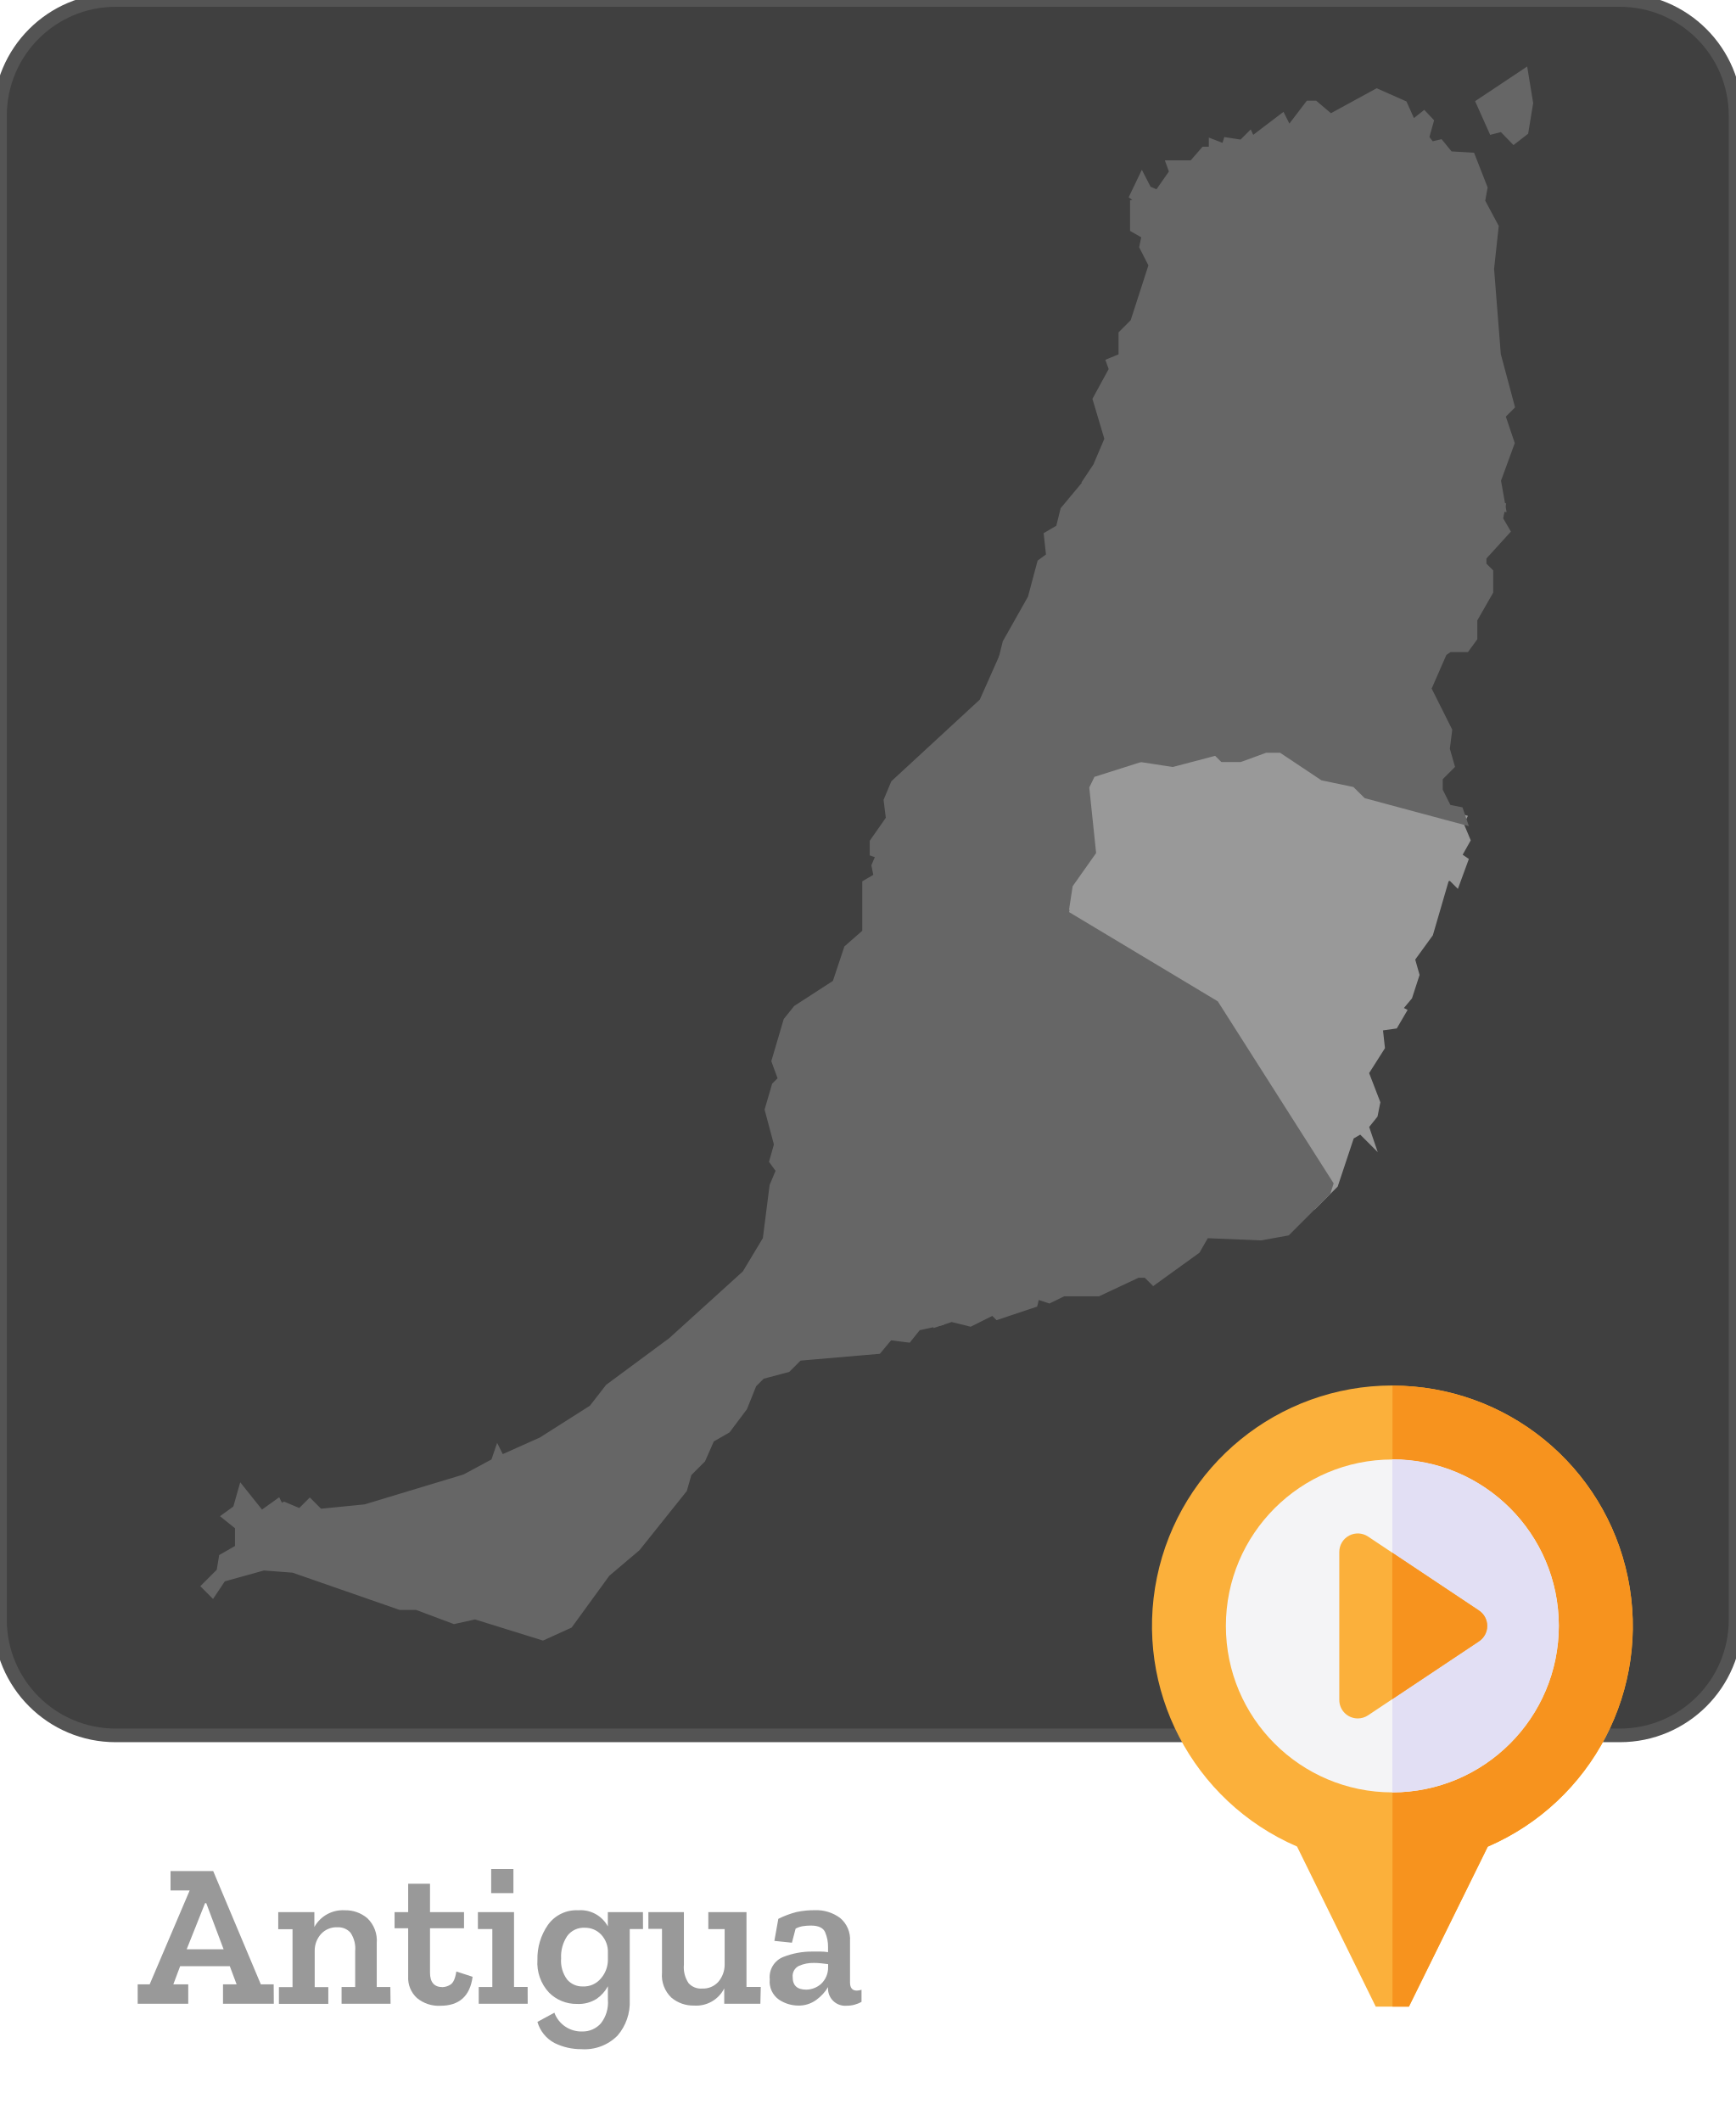
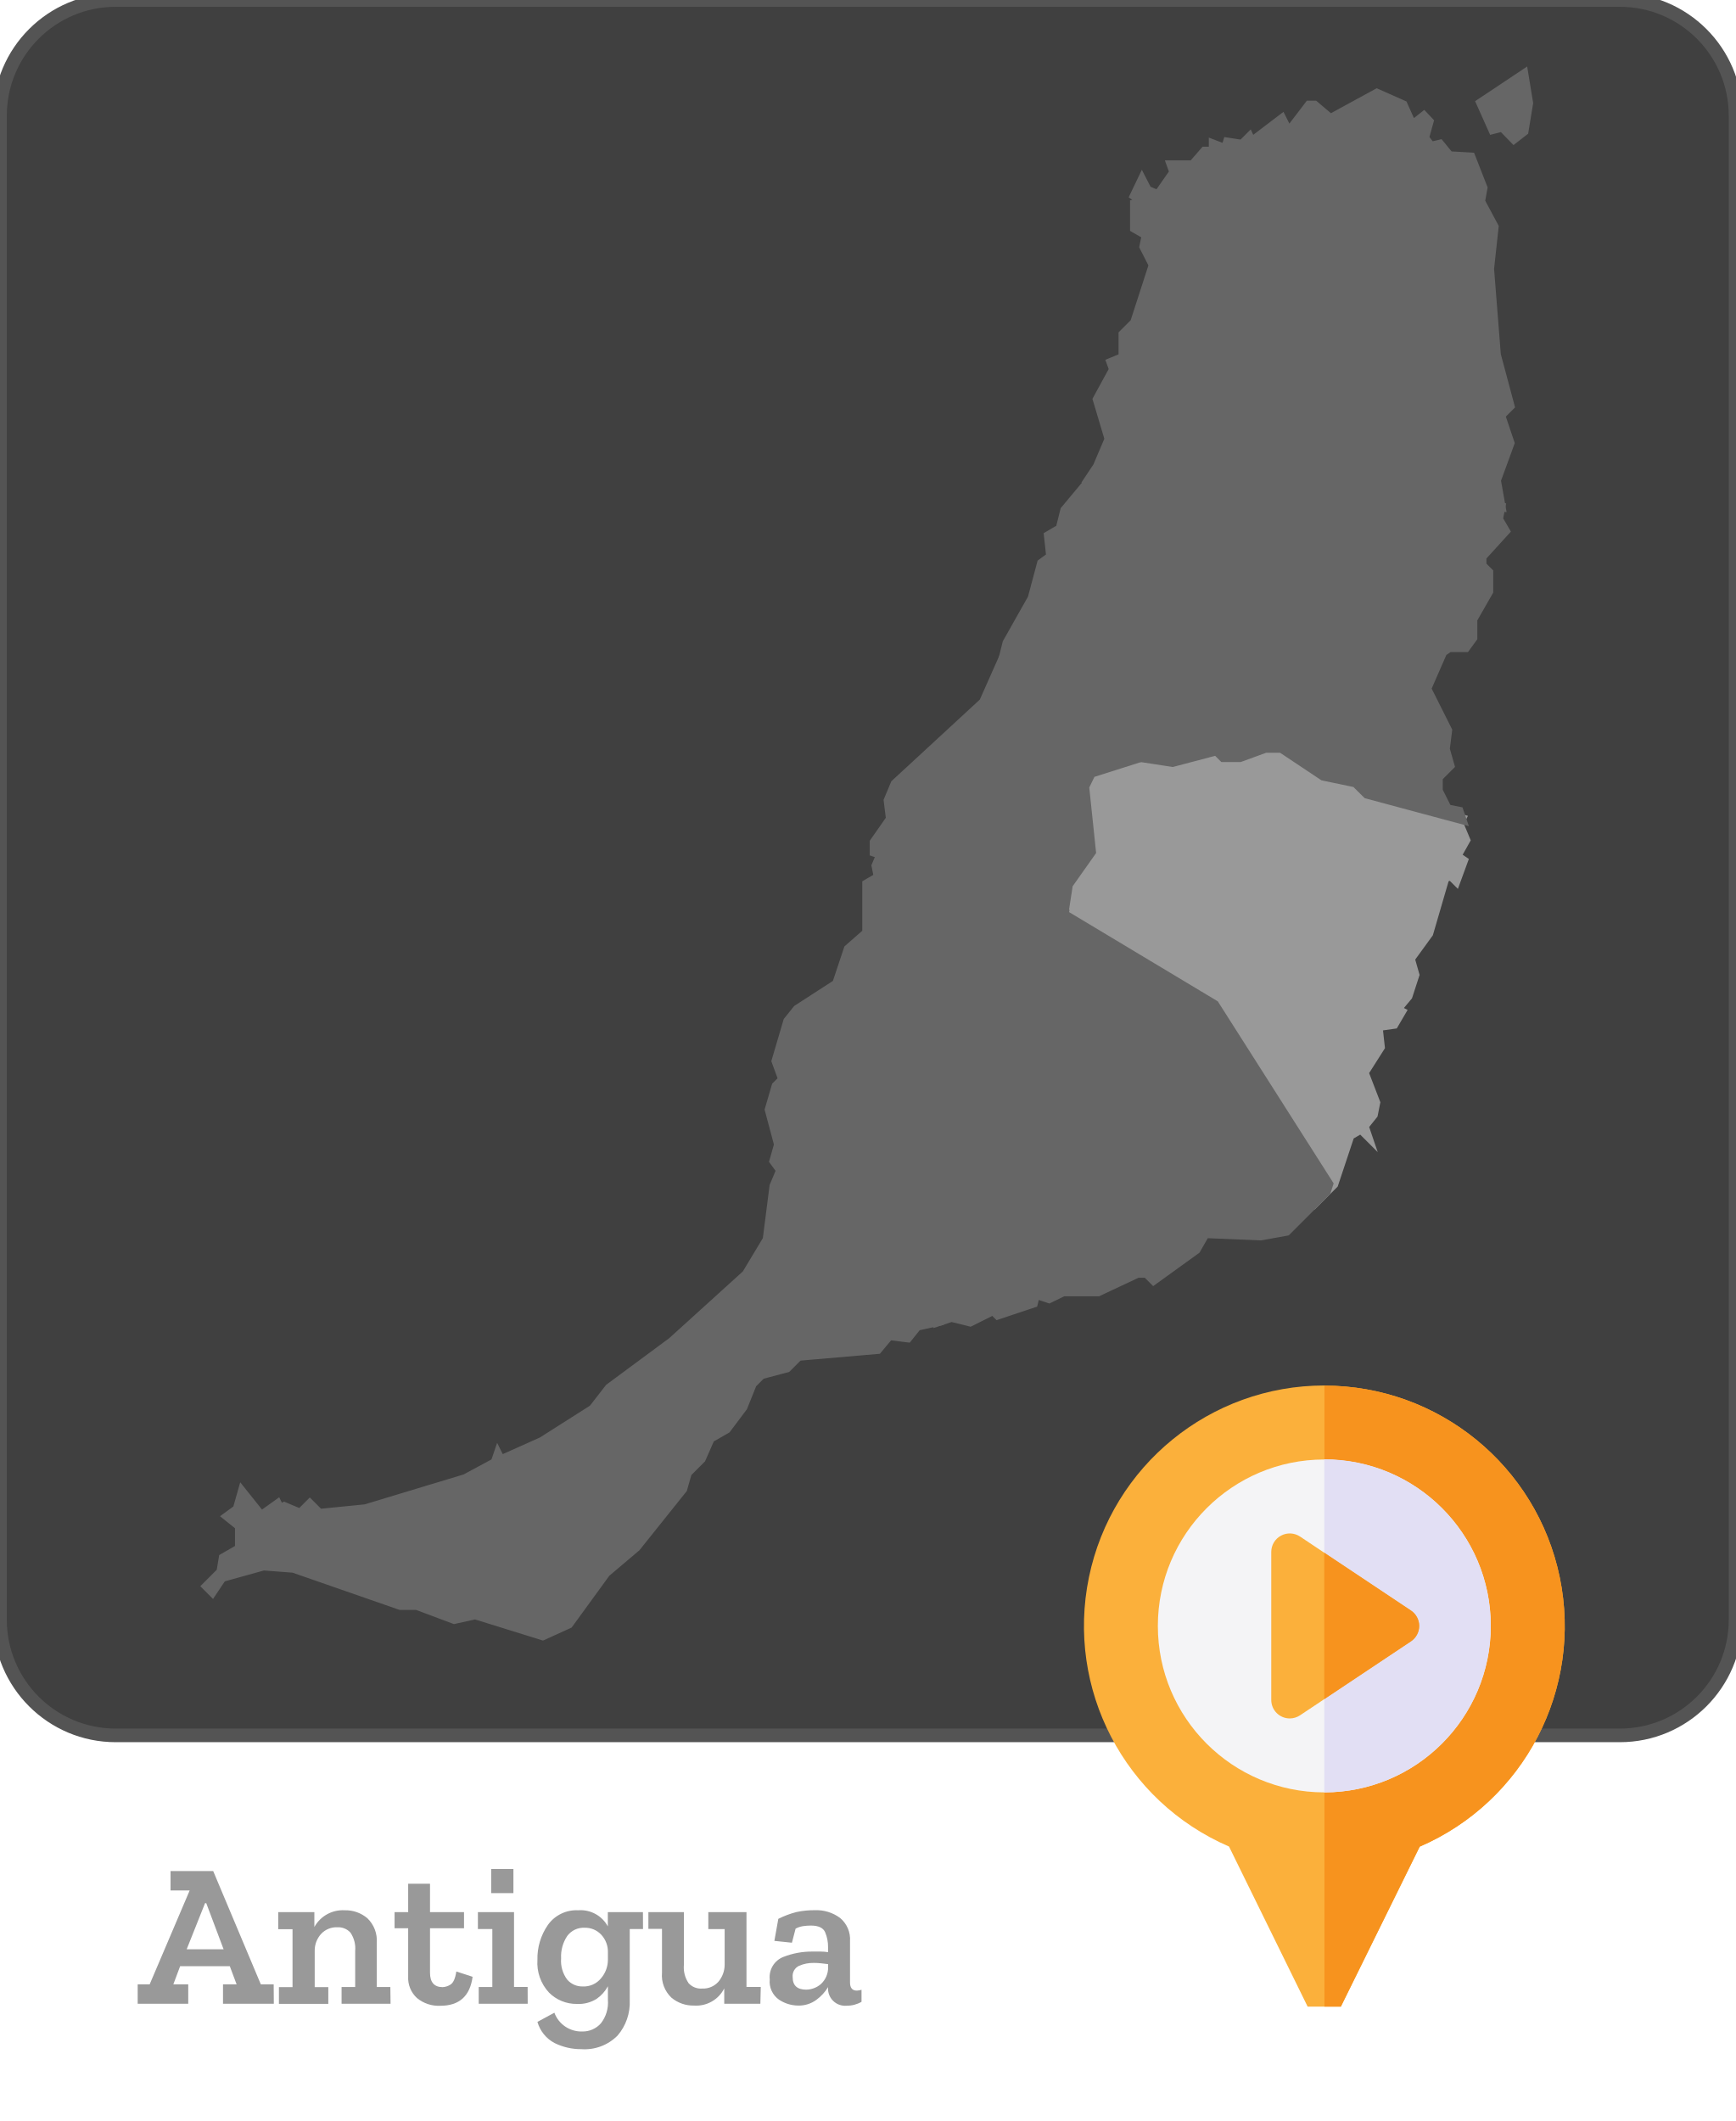
<svg xmlns="http://www.w3.org/2000/svg" id="Municipios_de_la_provincia_de_Santa_Cruz_de_Tenerife" data-name="Municipios de la provincia de Santa Cruz de Tenerife" viewBox="0 0 255.12 311.81">
  <defs>
    <style>.cls-1{fill:#404040;stroke:#545454;stroke-width:2px;}.cls-1,.cls-2,.cls-3{stroke-miterlimit:10;}.cls-2,.cls-4{fill:#999;}.cls-2{stroke:#999;}.cls-2,.cls-3{stroke-width:1.52px;}.cls-3{fill:#666;stroke:#666;}.cls-5{fill:#fbb03b;}.cls-6{fill:#f7931e;}.cls-7{fill:#f4f4f6;}.cls-8{fill:#e2dff4;}</style>
  </defs>
  <rect class="cls-1" width="255.12" height="255.12" rx="17.01" ry="17.01" />
  <path id="Antigua" class="cls-2" d="M214.69,120.42l-.34.68,1,2.39L214,125.89l1,.68-1,2.73-.68-.68-1,.34-2.39,8.2-2.73,3.76.68,2.39-1,3.08-1.71,2.05.68.34-1,1.71-2.39.34.34,3.08-2.39,3.76,1.71,4.44-.34,1.71-1.37,1.71.34,1-.68-.68-1.71,1-2.39,7.18-1,1,.34-1-16.74-26.31-22.21-13.33.68-4.44,3.42-4.78-1-9.57,1-2.05,7.52-2.39,4.44.68,6.49-1.71,1,1h2.39l3.76-1.37h2.39l6.15,4.1,4.78,1,1.71,1.71Z" />
  <path id="Betancuria" class="cls-3" d="M147.38,97.18l4.44,1,4.1-1,2.39,1.71h2.05l1,3.42-.68,2.05,7.18,6.83-7.52,2.39-1,2.05,1,9.57L156.95,130l-.68,4.44-6.83-1-1.37,1.71L144,131H138.5L136.79,129V127.6l-1.71-1.71-5.47-.34-1-.34v-1.37l2.39-3.42-.34-2.73,1-2.39,13-12Z" />
  <path id="La_Oliva" data-name="La Oliva" class="cls-3" d="M223.93,11.06l-6.14,4.09,1.69,3.78,1.38-.36,1.69,1.74,1.38-1.07.67-4.09Zm-21.53,2.76-6.85,3.74-2.36-2h-.71L189.4,19.6l-1-2L183.93,21l-.31-.67-1,1L180.5,21l-.31,1-1.74-.67v1h-1.33l-1.74,2h-3.07l.36,1-2.4,3.43-1.69-.71-.71-1.38-1,2.09,1.38,1-1.38.31v3.43l1.74,1-.36,1.74,1.38,2.71-2.76,8.54-1.69,1.69v3.43l-1.74.71.36,1-2.4,4.4,1.74,5.83-1.74,4.09-1.33,2,5.47,2.76,6.45,1h5.16l6.14-2.4,7.16,1,6.5-1.69,1.69,1.69,2.09.36,4.09-1.38,15.71,2.4-.67-3.78,2-5.47-1.38-4.09,1.38-1.38-2-7.47-1-12.68.67-6.14-2-3.74.36-2-1.74-4.45L213,23l-1.38-1.69-1.33.31-1-1.33.67-2.4-.67-.71-1.74,1.38-1.38-3.07Z" />
  <path id="Pájara" class="cls-3" d="M129.61,125.55l5.47.34,1.71,1.71V129L138.5,131H144l4.1,4.1,1.37-1.71,6.83,1-1.37,5.81,1.71,1v1.37l-3.76,3.08-1,2.05-3.08,2.39-2.39.68-10.93,10.59-1.71.68-1.37-1-3.76,1.71.34,2.73,2.73.68,2.39,3.42.68,1.71-1.37,3.08,1.37,3.76-.68,3.08,1,2.05-1,2.73.68,3.76,2.73,2.73.34,1.71-3.08.68-1.37,1.71-2.73-.34-1.71,2.05-11.62,1-1.71,1.71-3.76,1-1.37,1.37-1.37,3.42L106.72,210l-2.39,1.37L103,214.4l-2.05,2.05-.68,2.39-6.83,8.54-4.44,3.76-5.47,7.52-3.76,1.71-9.91-3.08-3.08.68-5.47-2.05H58.88l-15.72-5.47-4.44-.34-6.15,1.71-1.37,2.05-.68-.68,2.05-2.05.34-2.05,2.39-1.37v-3.42l-1.71-1.37,1.37-1,.68-2.39,2.73,3.42,2.39-1.71.34.68.68-.34,2.39,1,1.37-1.37,1.37,1.37,6.83-.68,14.69-4.44,4.44-2.39.34-1,.34.68L79.72,212l7.52-4.78,2.39-3.08,9.23-6.83,10.93-9.91,3.08-5.13,1-7.86,1-2.39-1-1.37.68-2.39-1.37-5.13,1-3.42,1-1-1-2.73,1.71-5.81,1.37-1.71,5.81-3.76,1.71-5.13,2.73-2.39V130l1.71-1-.34-1.71Z" />
  <path id="Puerto_del_Rosario" data-name="Puerto del Rosario" class="cls-3" d="M220.5,74.63l-.34,1.71,1,1.71-3.42,3.76v1.37l1,1v2.73L216.4,91v2.73l-1,1.37H213l-1,.68-2.39,5.47,3.08,6.15-.34,2.73.68,2.39-1.71,1.71v2.05l1.37,2.73,1.71.34.34,1L201,116.66,199.32,115l-4.78-1-6.15-4.1H186l-3.76,1.37h-2.39l-1-1-6.49,1.71-4.44-.68-7.18-6.83.68-2.05-1-3.42h-2.05l-2.39-1.71-4.1,1-4.44-1,.68-2.73L151.82,88l1.37-5.13,1.37-1-.34-3.08,1.71-1,.68-2.73,3.42-4.1,5.47,2.73,6.49,1h5.13l6.15-2.39,7.18,1,6.49-1.71,1.71,1.71,2.05.34,4.1-1.37Z" />
  <path id="Tuineje" class="cls-3" d="M194.88,175.1l-5.81,5.81-3.76.68-8.2-.34-1.37,2.39-6.15,4.44-1-1H167.2l-5.81,2.73h-5.13l-2.05,1-2.05-.68-.34,1.37-5.13,1.71-.68-.68-3.42,1.71-2.73-.68-2.05.68-.34-1.71-2.73-2.73-.68-3.76,1-2.73-1-2.05.68-3.08-1.37-3.76,1.37-3.08-.68-1.71-2.39-3.42-2.73-.68-.34-2.73,3.76-1.71,1.37,1,1.71-.68,10.93-10.59,2.39-.68,3.08-2.39,1-2.05,3.76-3.08v-1.37l-1.71-1,1.37-5.81,22.21,13.33,16.74,26.31Z" />
  <path class="cls-4" d="M40.25,294.57H32.78v-2.85h2l-1-2.67H26.48l-1,2.67h2.19v2.85H20.24v-2.85H22l5.88-13.8H25.07v-2.85h6.27l7,16.65h1.89Zm-7.38-8-2.55-6.78h-.18l-2.7,6.78Z" />
  <path class="cls-4" d="M57.41,294.57h-7.2v-2.46h2v-5.28a4.16,4.16,0,0,0-.69-2.71,2.41,2.41,0,0,0-1.92-.79,3.07,3.07,0,0,0-2.42,1,3.63,3.63,0,0,0-.92,2.43v5.37h2v2.46H41v-2.46h2v-8.52h-2.1V281.1h5.31v2.19a4.78,4.78,0,0,1,4.47-2.46A4.93,4.93,0,0,1,54,282a4.54,4.54,0,0,1,1.38,3.66v6.45h2Z" />
  <path class="cls-4" d="M69.47,290.61q-.57,4.26-4.74,4.26a5,5,0,0,1-3.44-1.14A4,4,0,0,1,60,290.55v-7.08H58V281.1h2v-4.17h3.21v4.17h5v2.37h-5V290q0,2.13,1.86,2.13a2.28,2.28,0,0,0,1.14-.37q.63-.37.87-1.93Z" />
  <path class="cls-4" d="M77.57,294.57h-7.2v-2.46h2v-8.52H70.25V281.1h5.31v11h2ZM72.2,278.31v-3.54h3.27v3.54Z" />
  <path class="cls-4" d="M94.52,283.59H92.57v10.47a7.46,7.46,0,0,1-1.79,5.19,6.81,6.81,0,0,1-5.33,2,8.79,8.79,0,0,1-3.93-.9A5.09,5.09,0,0,1,79,297.24l2.49-1.35a4.23,4.23,0,0,0,4.08,2.76,3.55,3.55,0,0,0,2.76-1.2A4.94,4.94,0,0,0,89.36,294v-2a5.32,5.32,0,0,1-1.64,1.84,4.93,4.93,0,0,1-2.92.76,5.69,5.69,0,0,1-4.1-1.67A6.42,6.42,0,0,1,79,288.12,8.64,8.64,0,0,1,80.53,283,5.14,5.14,0,0,1,85,280.83a4.55,4.55,0,0,1,4.35,2.37v-2.1h5.16Zm-5.16,4.56v-1.08a3.67,3.67,0,0,0-1-2.67,3.21,3.21,0,0,0-2.4-1,3,3,0,0,0-2.58,1.21,5.41,5.41,0,0,0-.9,3.29,4.6,4.6,0,0,0,.9,3.13,2.92,2.92,0,0,0,2.28,1,3.27,3.27,0,0,0,2.69-1.2A4.17,4.17,0,0,0,89.36,288.15Z" />
  <path class="cls-4" d="M111.77,294.57h-5.31v-2.25a4.61,4.61,0,0,1-4.44,2.52,5,5,0,0,1-3.31-1.15,4.51,4.51,0,0,1-1.4-3.68v-6.45h-2V281.1h5.22v7.74a4.16,4.16,0,0,0,.69,2.71,2.44,2.44,0,0,0,2,.79,3,3,0,0,0,2.38-1,3.87,3.87,0,0,0,.92-2.49v-5.25h-2.4V281.1h5.61v11h2.1Z" />
  <path class="cls-4" d="M114.41,282.09a13.23,13.23,0,0,1,2.67-1,12.11,12.11,0,0,1,2.7-.27,5.83,5.83,0,0,1,3.71,1.14,4.08,4.08,0,0,1,1.46,3.42v6.06q0,1.2,1,1.2a2.62,2.62,0,0,0,.69-.12l0,1.77a4.26,4.26,0,0,1-2.16.57,2.52,2.52,0,0,1-2.76-2.67v-.06A6.37,6.37,0,0,1,120,294a4.33,4.33,0,0,1-2.71.84,5.17,5.17,0,0,1-2.77-.86,3.24,3.24,0,0,1-1.37-3,3.18,3.18,0,0,1,2-3.29,11.42,11.42,0,0,1,4.29-.79q.57,0,1.17,0t1.11.09v-.75a5.34,5.34,0,0,0-.42-2.16q-.42-1-2.1-1a7.45,7.45,0,0,0-1.19.09,3.41,3.41,0,0,0-1.06.36l-.54,2.07-2.58-.27Zm7.32,7.14v-.48l-1-.12a10,10,0,0,0-1.11-.06,5.22,5.22,0,0,0-2.15.42,1.65,1.65,0,0,0-.95,1.68q0,1.83,2,1.83a3.38,3.38,0,0,0,2.16-.83A3.29,3.29,0,0,0,121.73,289.23Z" />
-   <path class="cls-5" d="M204.66,203.68a35.34,35.34,0,0,0-14,67.78L202.23,295h4.88l11.59-23.52a35.34,35.34,0,0,0-14-67.78Z" />
-   <path class="cls-6" d="M207.1,295l11.59-23.52a35.34,35.34,0,0,0-14-67.78V295Z" />
-   <path class="cls-7" d="M204.66,263.5A24.47,24.47,0,1,1,229.14,239,24.5,24.5,0,0,1,204.66,263.5Z" />
-   <path class="cls-8" d="M229.14,239a24.5,24.5,0,0,0-24.47-24.47V263.5A24.5,24.5,0,0,0,229.14,239Z" />
-   <path class="cls-5" d="M199.59,252.63a2.72,2.72,0,0,1-2.72-2.72V228.15a2.72,2.72,0,0,1,4.23-2.26l16.31,10.88a2.72,2.72,0,0,1,0,4.52L201.1,252.17a2.72,2.72,0,0,1-1.51.46Z" />
-   <path class="cls-6" d="M217.41,236.77l-12.75-8.5v21.52l12.75-8.5a2.72,2.72,0,0,0,0-4.52Z" />
+   <path class="cls-5" d="M194.66,203.68a35.34,35.34,0,0,0-14,67.78L192.22,295h4.88l11.59-23.52a35.34,35.34,0,0,0-14-67.78Z" />
+   <path class="cls-6" d="M197.1,295l11.59-23.52a35.34,35.34,0,0,0-14-67.78V295Z" />
+   <path class="cls-7" d="M194.66,263.5A24.47,24.47,0,1,1,219.14,239,24.5,24.5,0,0,1,194.66,263.5Z" />
+   <path class="cls-8" d="M219.14,239a24.5,24.5,0,0,0-24.47-24.47V263.5A24.5,24.5,0,0,0,219.14,239Z" />
+   <path class="cls-5" d="M189.59,252.63a2.72,2.72,0,0,1-2.72-2.72V228.15a2.72,2.72,0,0,1,4.23-2.26l16.31,10.88a2.72,2.72,0,0,1,0,4.52L191.1,252.17a2.72,2.72,0,0,1-1.51.46Z" />
+   <path class="cls-6" d="M207.41,236.77l-12.75-8.5v21.52l12.75-8.5a2.72,2.72,0,0,0,0-4.52Z" />
</svg>
